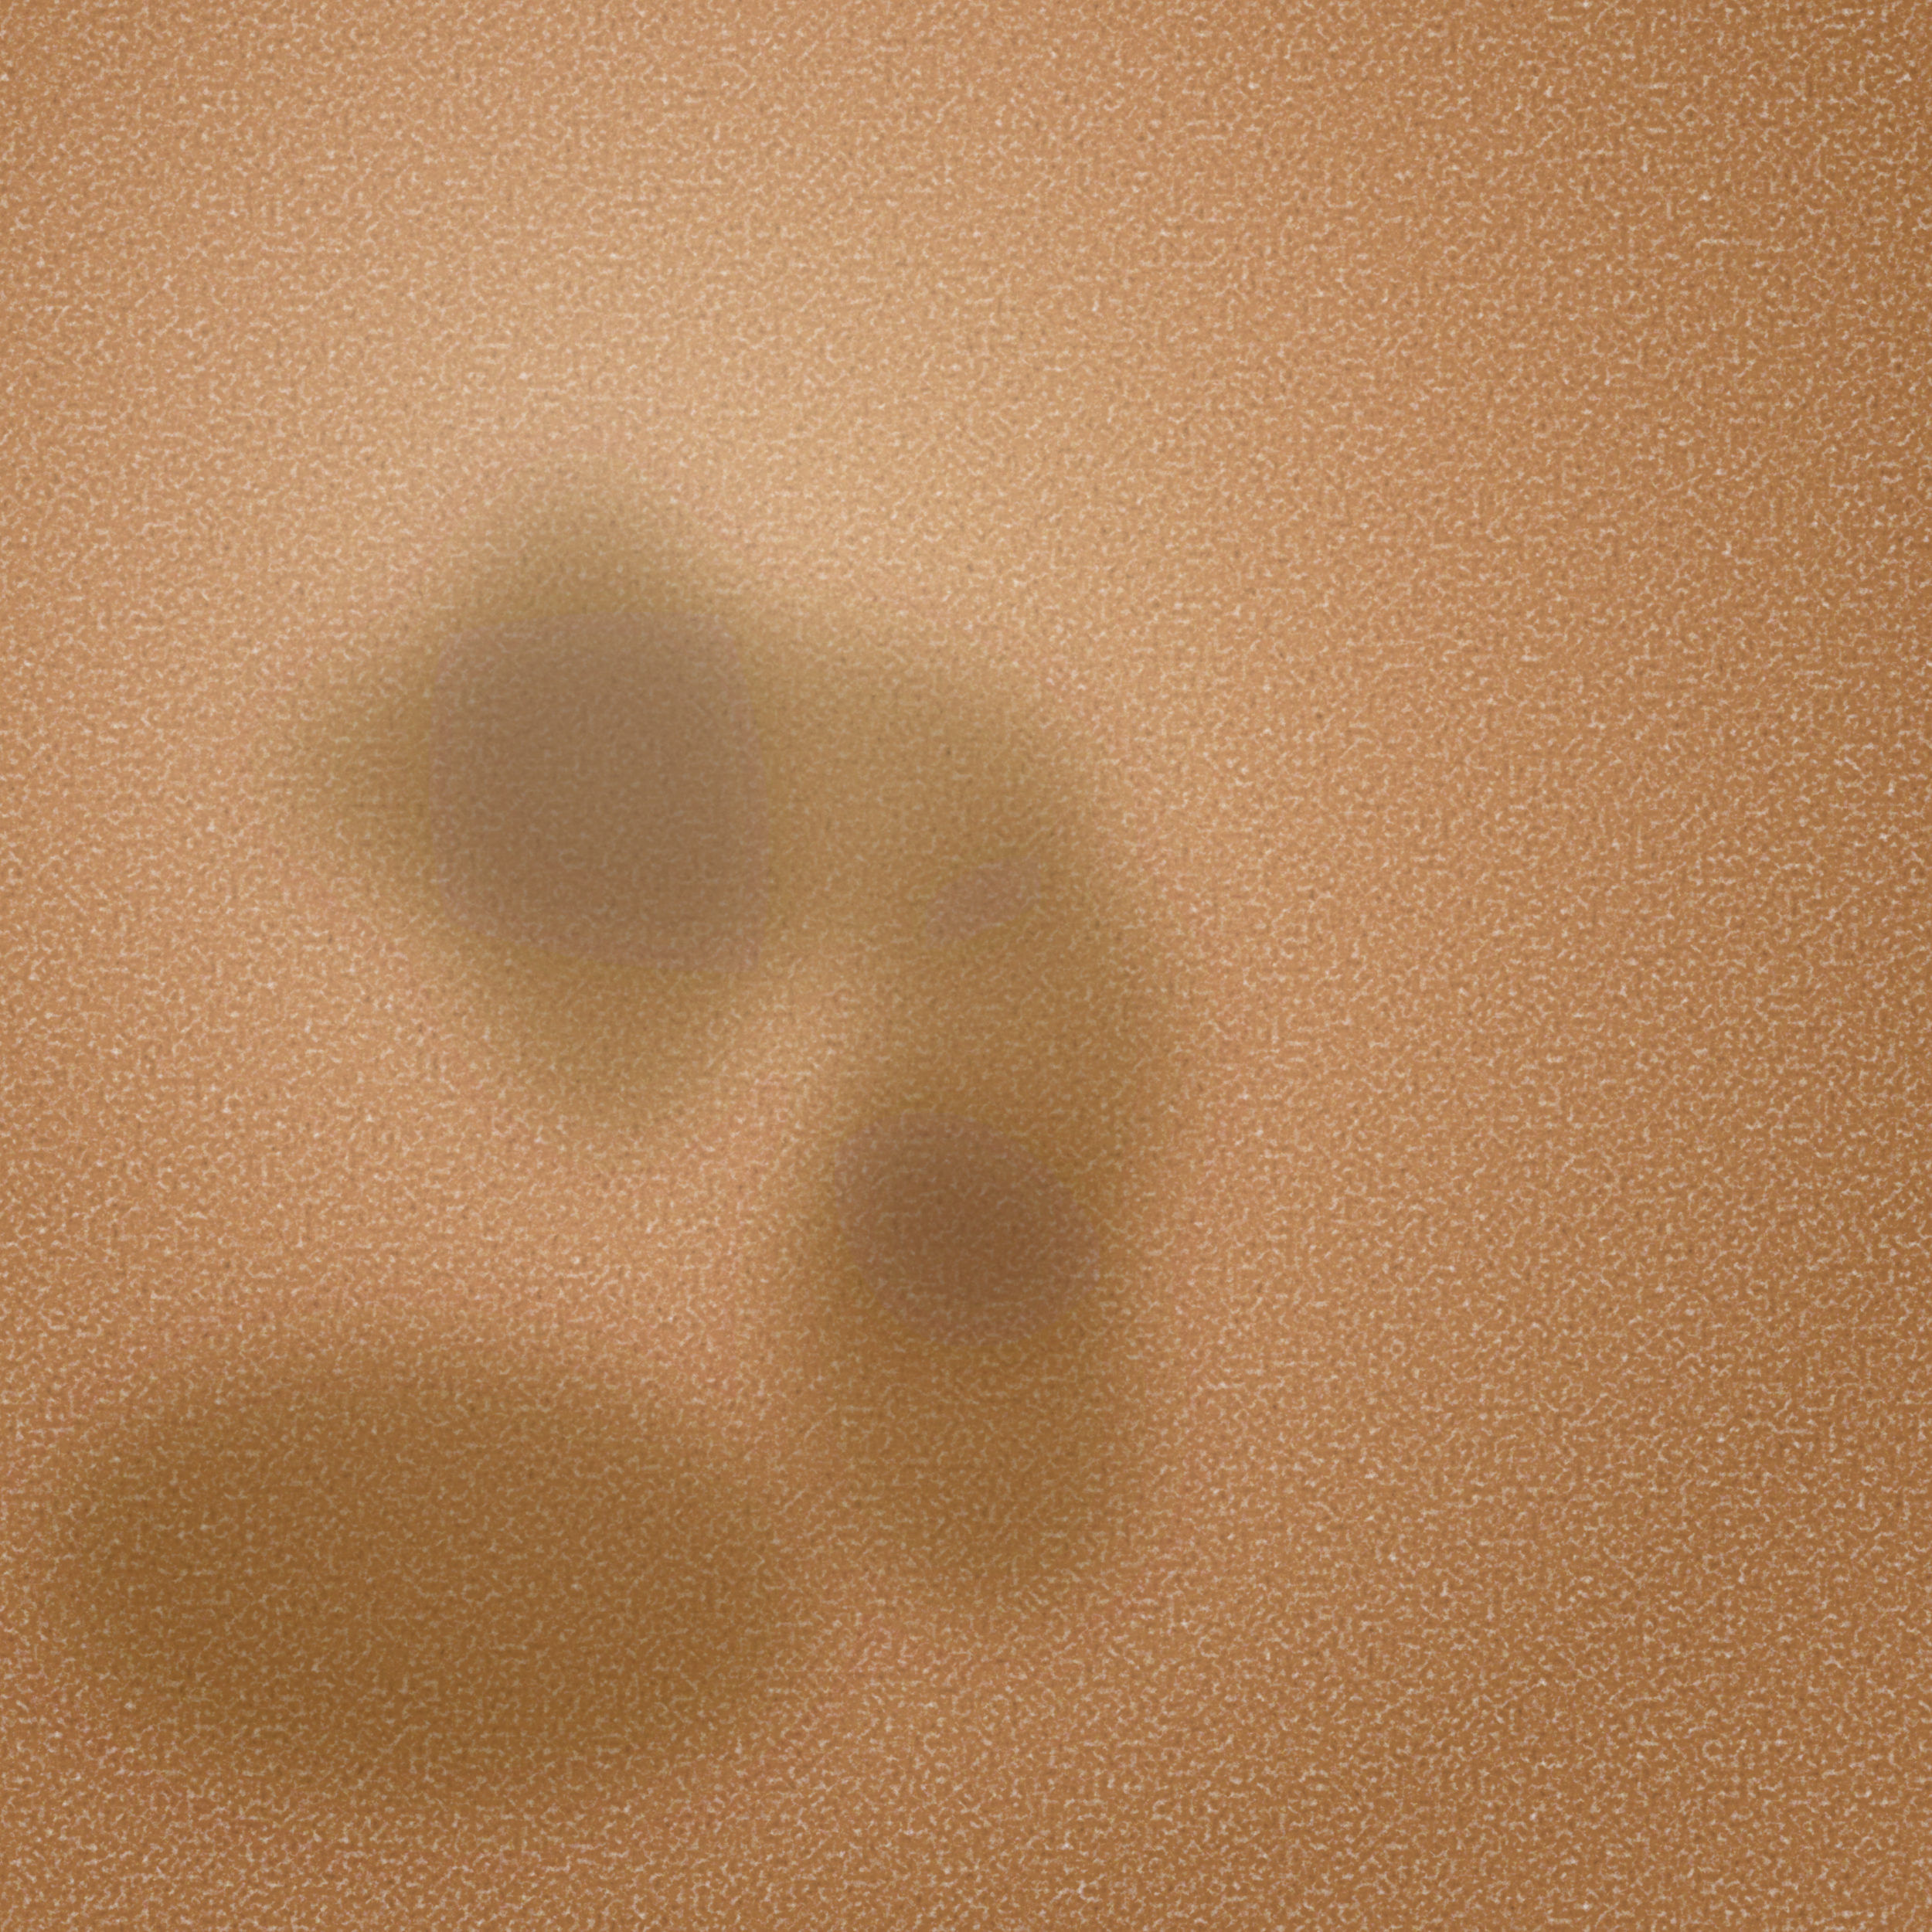
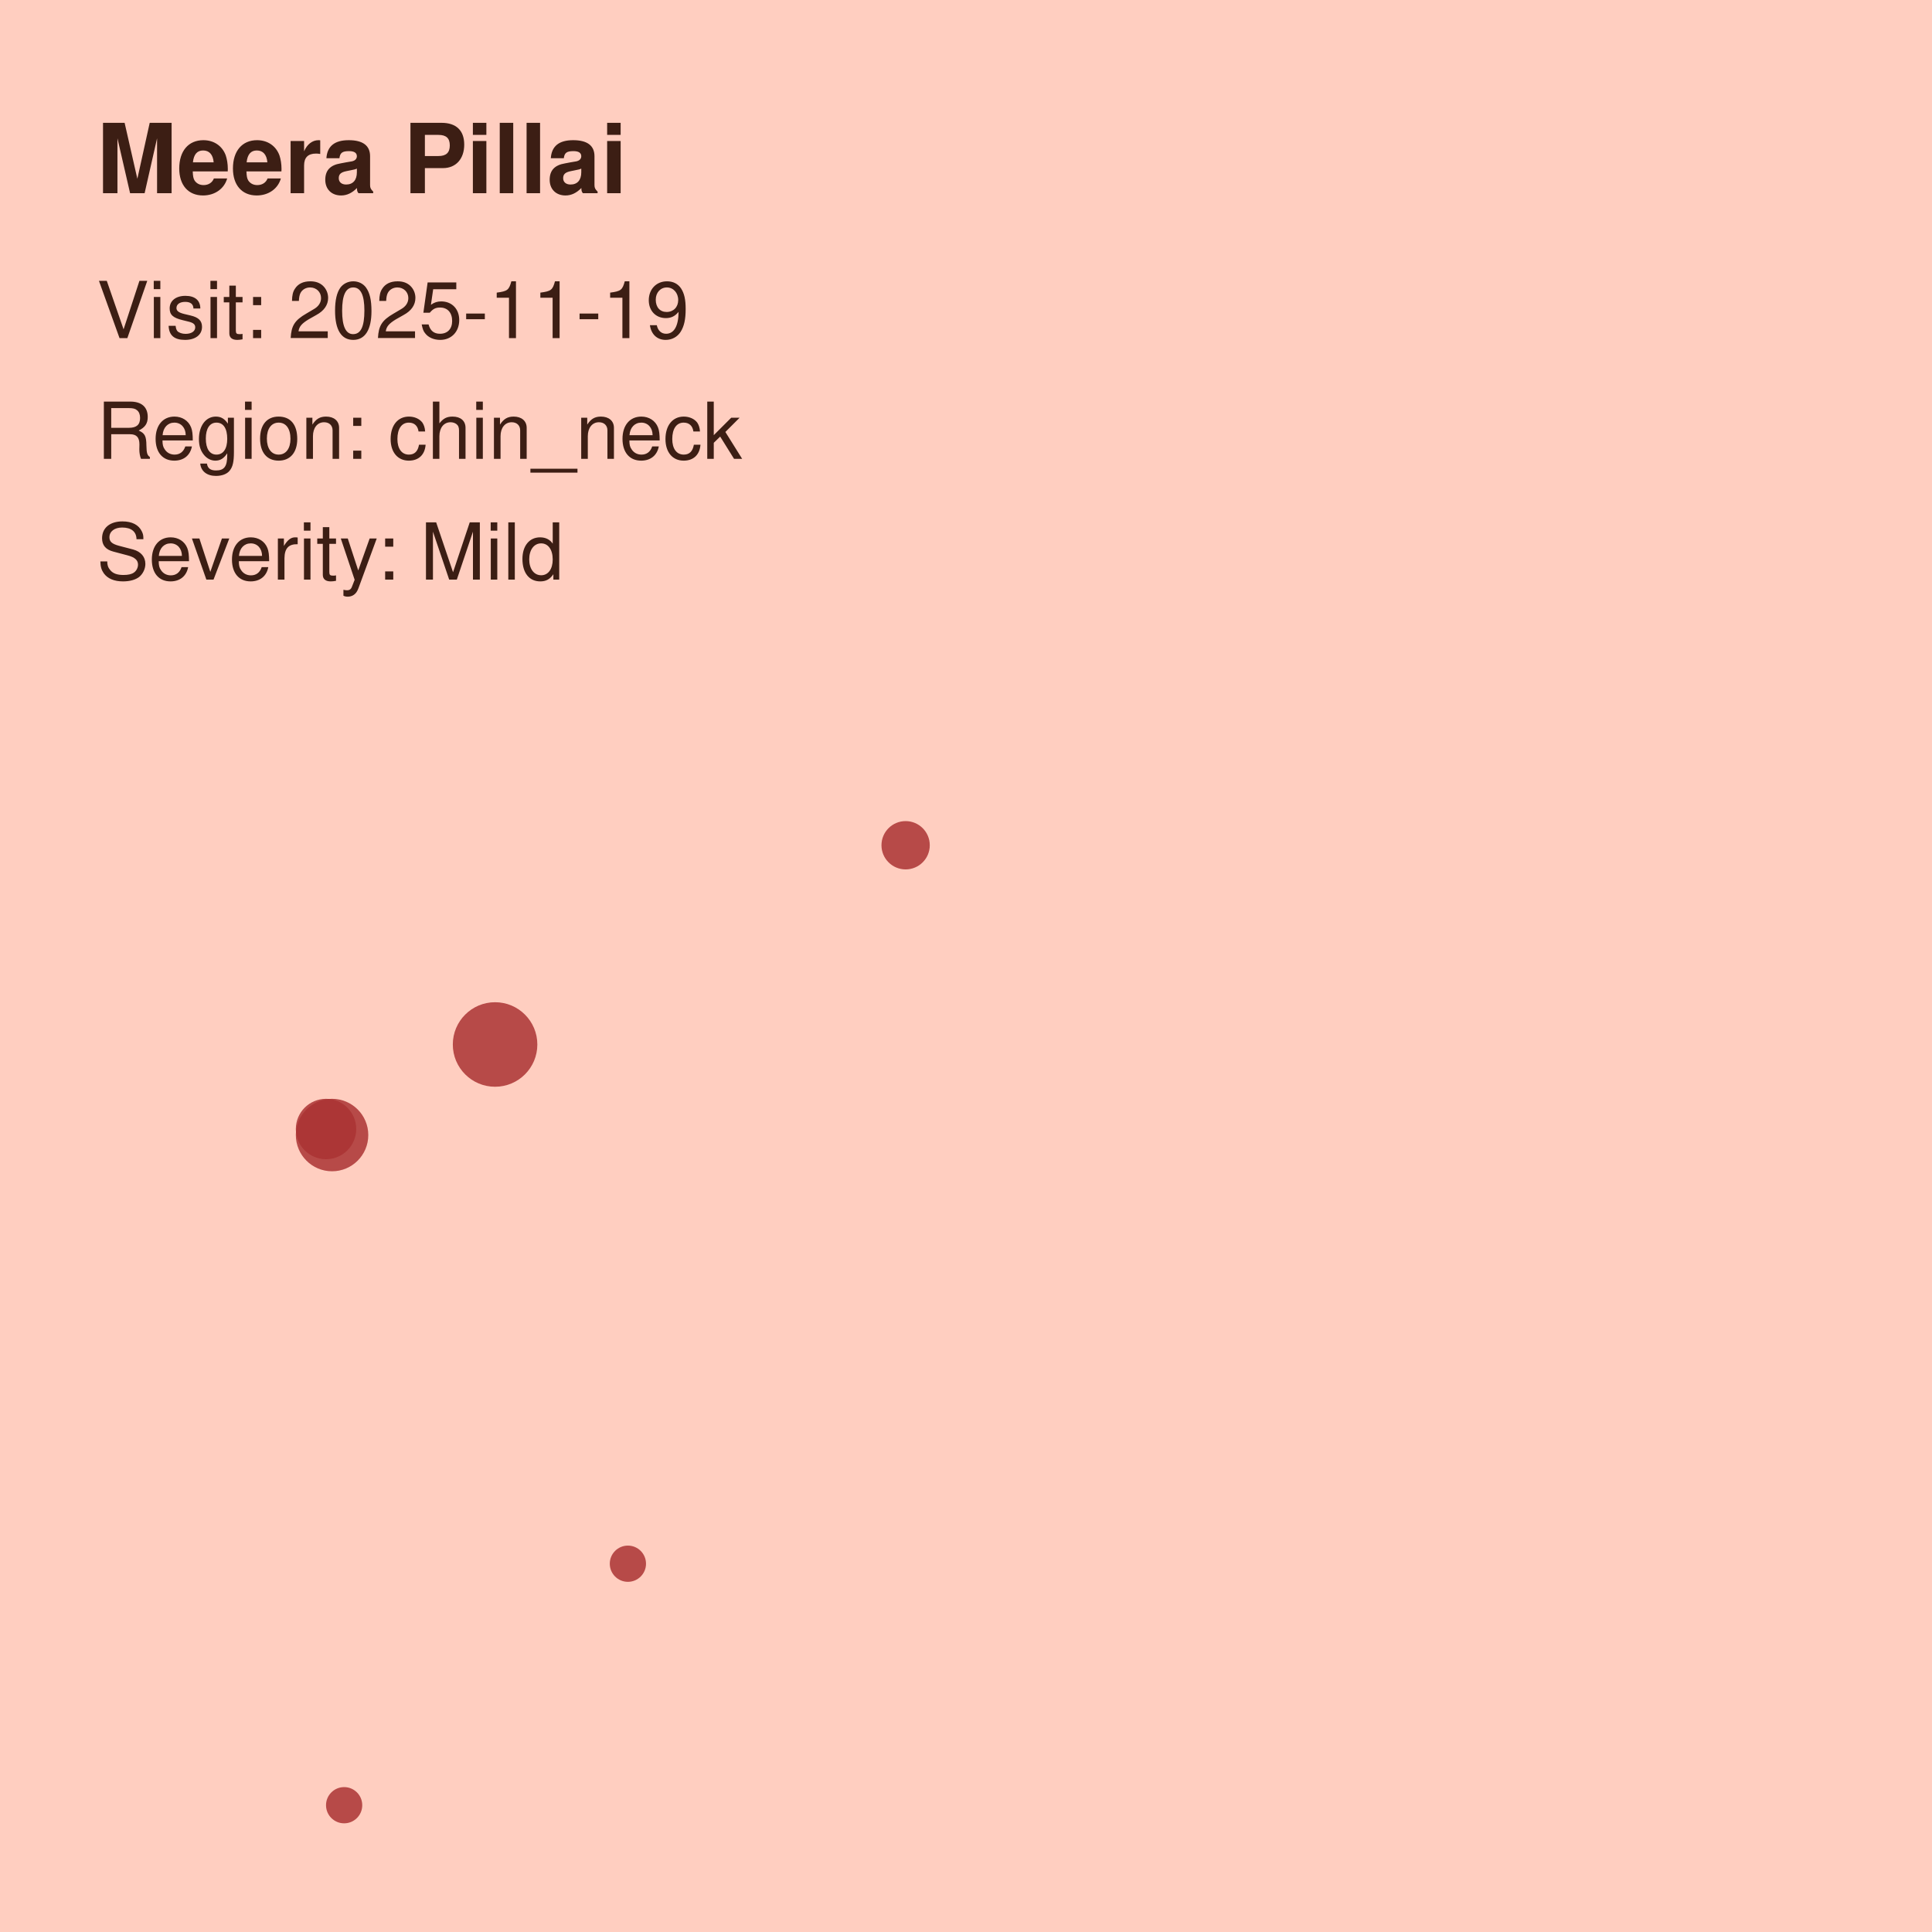
- <svg xmlns="http://www.w3.org/2000/svg" viewBox="0 0 400 400" width="400" height="400">
-   <defs>
-     <radialGradient id="skm18_0" cx="40%" cy="35%" r="65%">
-       <stop offset="0%" stop-color="#D4A574" />
-       <stop offset="55%" stop-color="#C08A5C" />
-       <stop offset="100%" stop-color="#A57040" />
-     </radialGradient>
-     <filter id="fxm18_0">
-       <feTurbulence type="fractalNoise" baseFrequency="0.65" numOctaves="3" result="n" />
-       <feColorMatrix type="saturate" values="0.1" in="n" result="g" />
-       <feBlend in="SourceGraphic" in2="g" mode="overlay" />
-     </filter>
-     <filter id="pbm18_0">
-       <feGaussianBlur stdDeviation="10" />
-     </filter>
-     <radialGradient id="hlm18_0" cx="30%" cy="25%" r="45%">
-       <stop offset="0%" stop-color="#FFF" stop-opacity="0.15" />
-       <stop offset="100%" stop-color="#FFF" stop-opacity="0" />
-     </radialGradient>
-   </defs>
-   <rect width="400" height="400" fill="url(#skm18_0)" filter="url(#fxm18_0)" />
-   <g filter="url(#pbm18_0)">
-     <ellipse cx="143" cy="164" rx="84" ry="37" fill="#5A3008" opacity="0.350" transform="rotate(4,143,164)" />
-     <ellipse cx="208" cy="228" rx="35" ry="52" fill="#5A3008" opacity="0.350" transform="rotate(13,208,228)" />
-     <ellipse cx="89" cy="327" rx="81" ry="48" fill="#5A3008" opacity="0.350" transform="rotate(4,89,327)" />
-     <ellipse cx="124" cy="168" rx="35" ry="68" fill="#5A3008" opacity="0.350" transform="rotate(-5,124,168)" />
-     <ellipse cx="199" cy="283" rx="37" ry="54" fill="#5A3008" opacity="0.350" transform="rotate(-15,199,283)" />
-   </g>
-   <rect width="400" height="400" fill="url(#hlm18_0)" />
+ <svg xmlns="http://www.w3.org/2000/svg" width="320" height="320" viewBox="0 0 320 320">
+   <rect width="320" height="320" fill="rgb(255,206,192)" />
+   <text x="16" y="32" font-family="system-ui,Helvetica,Arial,sans-serif" font-size="16" font-weight="600" fill="#3C1E14">Meera Pillai</text>
+   <text x="16" y="56" font-family="system-ui,Helvetica,Arial,sans-serif" font-size="13" fill="#3C1E14">Visit: 2025-11-19</text>
+   <text x="16" y="76" font-family="system-ui,Helvetica,Arial,sans-serif" font-size="13" fill="#3C1E14">Region: chin_neck</text>
+   <text x="16" y="96" font-family="system-ui,Helvetica,Arial,sans-serif" font-size="13" fill="#3C1E14">Severity: Mild</text>
+   <circle cx="104" cy="259" r="3" fill="#AA3232" opacity="0.85" />
+   <circle cx="57" cy="299" r="3" fill="#AA3232" opacity="0.85" />
+   <circle cx="82" cy="173" r="7" fill="#AA3232" opacity="0.85" />
+   <circle cx="55" cy="188" r="6" fill="#AA3232" opacity="0.85" />
+   <circle cx="150" cy="140" r="4" fill="#AA3232" opacity="0.85" />
+   <circle cx="54" cy="187" r="5" fill="#AA3232" opacity="0.85" />
</svg>
